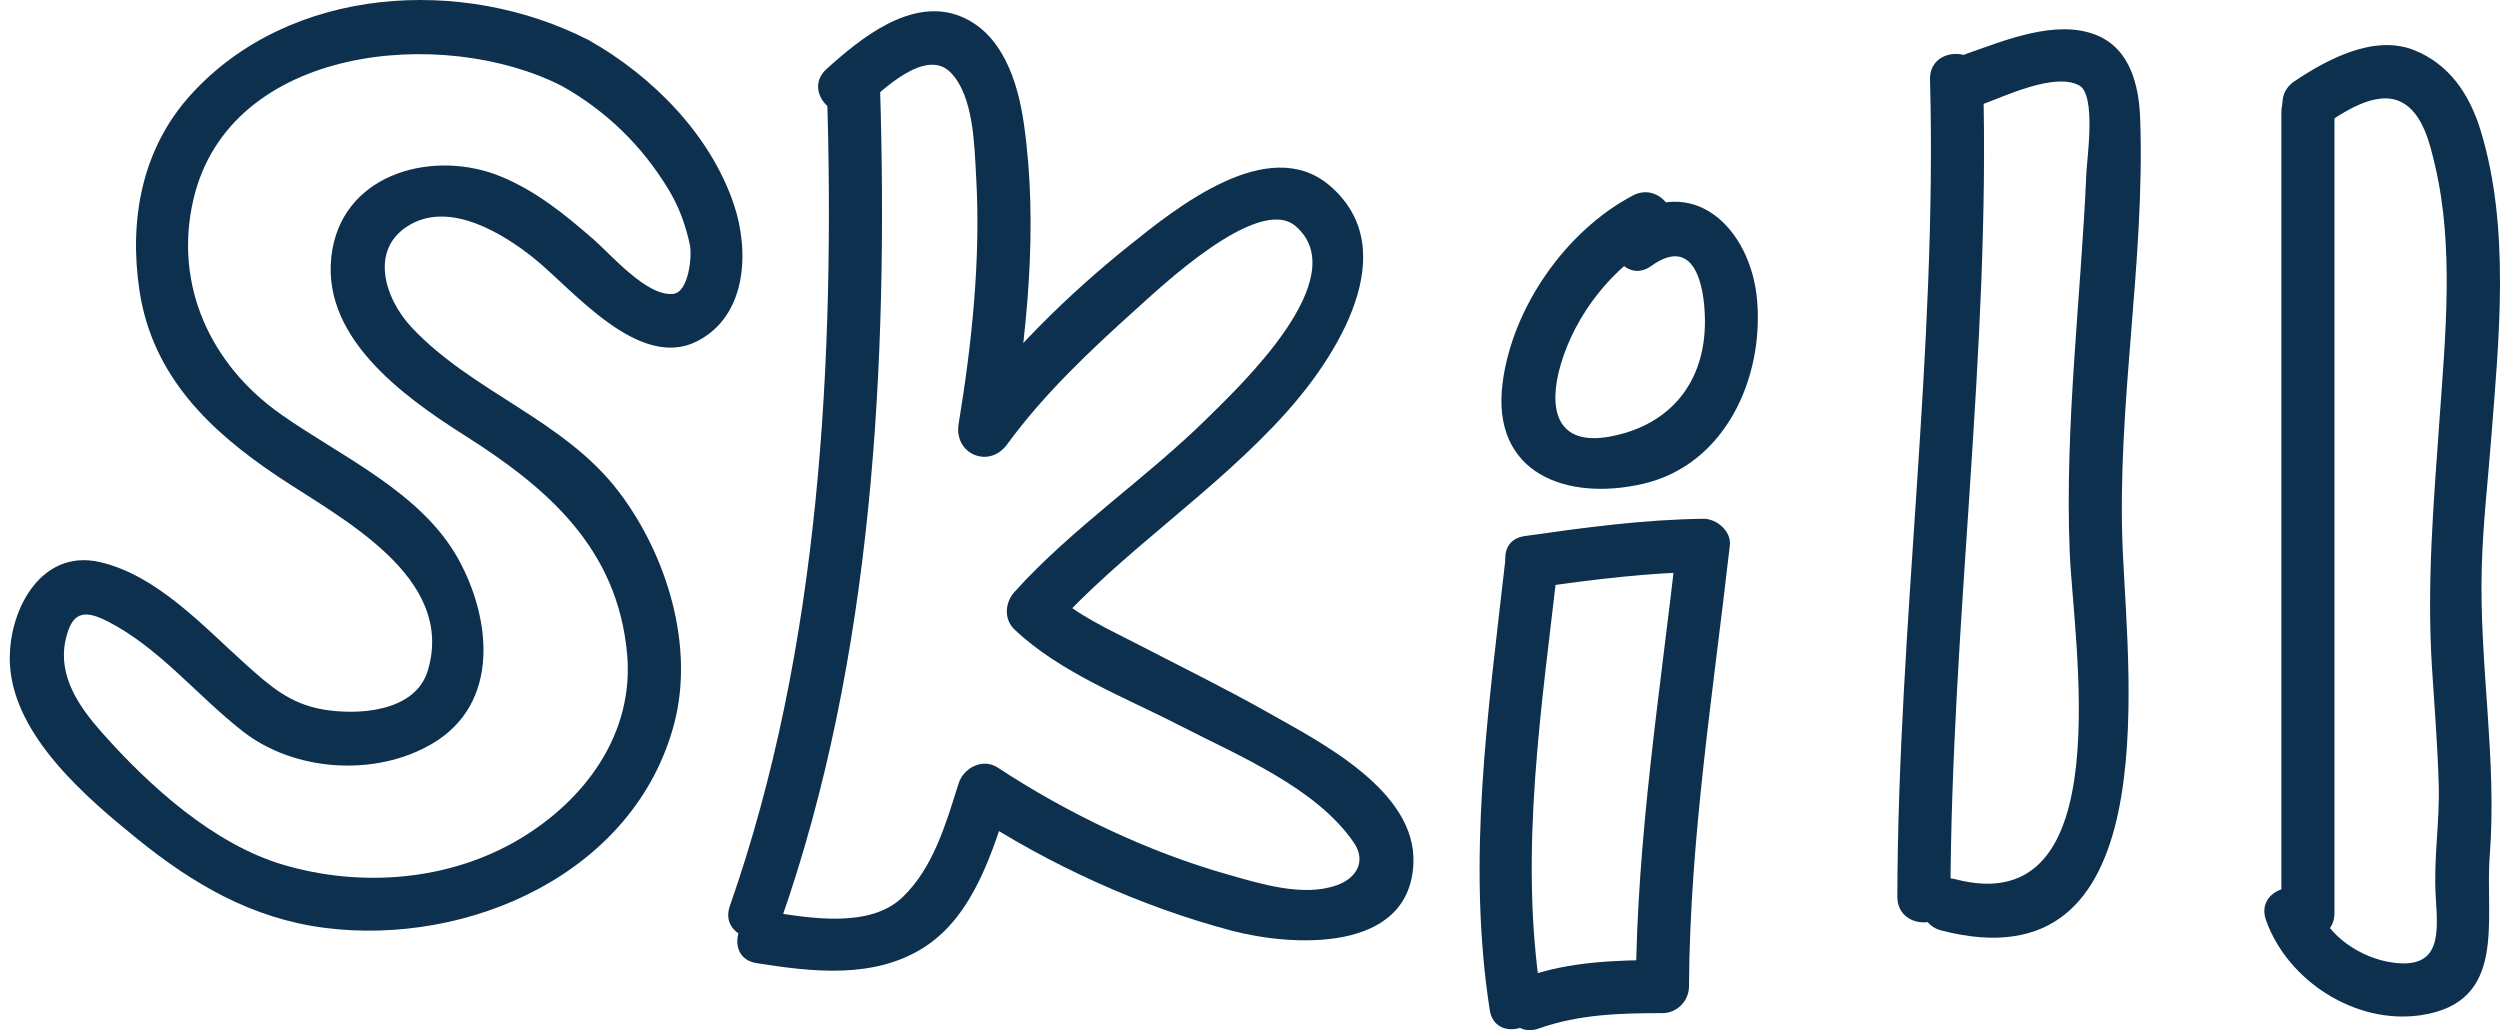
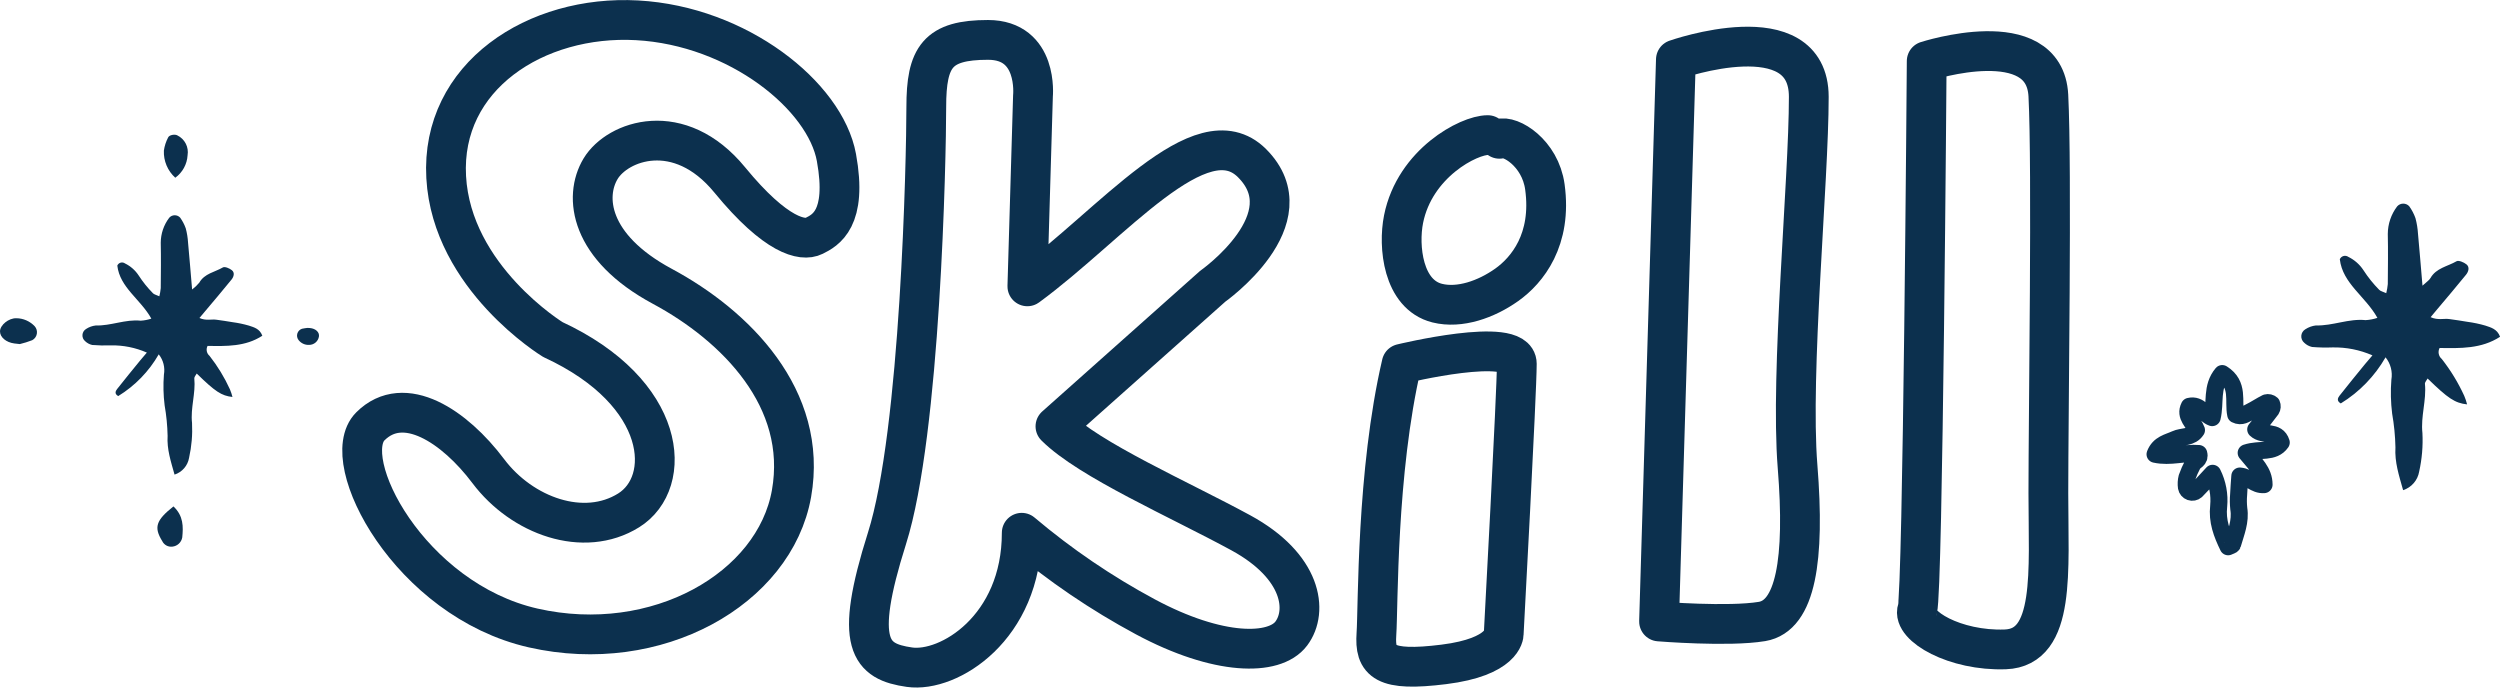
- <svg xmlns="http://www.w3.org/2000/svg" version="1.1" id="圖層_1" x="0px" y="0px" width="305.965px" height="125.964px" viewBox="0 0 305.965 125.964" enable-background="new 0 0 305.965 125.964" xml:space="preserve">
-   <g>
-     <path fill="#0C304E" d="M72.097,4.936C56.675-3,35.466-1.778,23.338,11.609c-6.003,6.626-7.565,15.344-6.268,23.958   c1.575,10.456,8.602,17.188,17.008,22.791c7.646,5.097,21.683,12.215,18.292,23.673c-1.519,5.134-8.569,5.522-12.799,4.803   c-4.105-0.698-6.538-2.876-9.526-5.555c-5.154-4.62-10.802-10.859-17.808-12.485C4.842,67.077,0.852,75.051,1.219,81.36   c0.508,8.738,9.369,16.279,15.61,21.328c6.809,5.508,13.992,9.705,22.807,10.856c17.667,2.308,38.072-6.664,42.882-25.002   c2.508-9.562-0.937-20.666-6.777-28.348c-6.707-8.821-17.86-12.159-25.325-20.085c-3.399-3.609-5.288-9.735-0.192-12.634   c4.951-2.817,11.351,1.099,15.135,4.139c4.765,3.829,12.843,13.824,20.003,10.126c6.058-3.128,6.364-10.983,4.477-16.652   C86.981,16.503,79.826,9.302,72.097,4.936c-3.654-2.064-6.929,3.551-3.28,5.612c5.411,3.057,9.736,7.273,12.966,12.58   c1.298,2.132,2.146,4.431,2.651,6.865c0.285,1.374-0.15,5.739-2.021,5.971c-3.205,0.396-7.634-4.806-9.769-6.664   c-3.494-3.041-7.014-5.91-11.324-7.691c-8.016-3.313-18.914-0.611-20.627,8.853c-1.9,10.495,8.549,17.99,16.188,22.833   c10.202,6.466,18.672,13.831,19.864,26.687c0.908,9.796-5.137,17.946-13.216,22.739c-8.604,5.105-19.341,5.913-28.821,3.128   c-8.572-2.518-16.418-9.648-22.208-16.166c-2.821-3.175-5.434-6.951-4.48-11.33c0.735-3.377,2.157-3.816,5.055-2.356   c6.381,3.214,11.097,9.206,16.678,13.538c6.362,4.938,16.241,5.556,23.173,1.465c8.312-4.906,7.194-15.259,3.186-22.544   c-4.538-8.246-14.42-12.586-21.787-17.789c-8.558-6.044-13.084-15.784-10.66-26.235c4.405-18.991,30.73-21.302,45.151-13.882   C72.537,12.463,75.826,6.854,72.097,4.936z" />
-   </g>
-   <g>
-     <path fill="#0C304E" d="M101.207,10.742c1,33.199-0.81,68.552-11.884,100.136c-1.391,3.966,4.89,5.656,6.268,1.728   c11.245-32.069,13.131-68.157,12.116-101.864C107.581,6.561,101.081,6.548,101.207,10.742L101.207,10.742z" />
-   </g>
-   <g>
-     <path fill="#0C304E" d="M105.755,13.04c2.16-1.949,7.548-7.271,10.591-4.164c2.832,2.89,2.898,8.942,3.115,12.662   c0.587,10.076-0.5,20.4-2.138,30.34c-0.609,3.693,3.726,5.545,5.94,2.504c4.439-6.098,10.187-11.526,15.777-16.54   c2.884-2.587,14.956-14.083,19.517-10.172c7.321,6.276-6.837,19.588-10.689,23.402c-7.534,7.459-16.614,13.5-23.709,21.371   c-1.162,1.289-1.333,3.329,0,4.596c5.545,5.272,13.518,8.294,20.221,11.752c7.019,3.621,16.737,7.592,21.337,14.373   c1.482,2.185,0.359,4.281-2.071,5.163c-4.122,1.496-9.398-0.167-13.396-1.302c-9.834-2.792-19.608-7.482-28.153-13.09   c-1.821-1.195-4.168,0.032-4.774,1.942c-1.546,4.877-3.073,10.303-6.878,13.944c-3.985,3.813-11.31,2.546-16.125,1.786   c-4.099-0.647-5.859,5.615-1.728,6.268c6.843,1.081,14.43,1.984,20.562-1.975c6.046-3.904,8.391-11.84,10.436-18.295   c-1.591,0.647-3.183,1.295-4.774,1.942c9.636,6.324,20.761,11.397,31.898,14.347c7.299,1.933,21.761,2.846,22.268-8.193   c0.41-8.932-11.409-14.886-17.864-18.534c-5.12-2.894-10.408-5.481-15.627-8.188c-3.614-1.874-7.754-3.701-10.737-6.536   c0,1.532,0,3.064,0,4.596c8.708-9.66,19.917-16.815,28.653-26.542c6.034-6.718,14.612-19.823,5.343-27.77   c-7.497-6.427-18.826,2.729-24.592,7.356c-7.518,6.032-14.817,13.201-20.507,21.018c1.98,0.834,3.96,1.669,5.94,2.504   c2.078-12.608,3.538-25.849,1.702-38.563c-0.723-5.003-2.597-10.934-7.679-13.019c-6.023-2.47-12.308,2.677-16.455,6.42   C98.041,11.258,102.653,15.84,105.755,13.04L105.755,13.04z" />
-   </g>
-   <g>
-     <path fill="#0C304E" d="M199.817,23.936c-8.208,4.35-14.739,13.705-15.921,22.936c-1.417,11.064,7.819,14.51,17.193,12.339   c10.046-2.326,14.793-12.924,13.954-22.496c-0.766-8.735-7.854-15.807-16.226-9.78c-3.369,2.424-0.129,8.066,3.28,5.612   c5.175-3.725,6.521,2.144,6.564,6.628c0.072,7.593-4.235,12.868-11.58,14.246c-6.691,1.256-7.631-3.481-6.072-8.804   c1.804-6.158,6.419-12.067,12.088-15.071C206.802,27.585,203.518,21.975,199.817,23.936L199.817,23.936z" />
-   </g>
-   <g>
-     <path fill="#0C304E" d="M188.321,71.876c6.695-0.954,13.366-1.798,20.136-1.884c-1.083-1.083-2.167-2.167-3.25-3.25   c-2.031,17.971-4.894,35.875-5,54c1.083-1.083,2.167-2.167,3.25-3.25c-5.729,0.007-11.414,0.183-16.864,2.116   c-3.922,1.391-2.233,7.673,1.728,6.268c4.931-1.749,9.959-1.877,15.136-1.884c1.779-0.002,3.24-1.477,3.25-3.25   c0.106-18.125,2.969-36.029,5-54c0.198-1.749-1.628-3.271-3.25-3.25c-7.35,0.093-14.599,1.081-21.864,2.116   C182.457,66.197,184.223,72.46,188.321,71.876L188.321,71.876z" />
-   </g>
-   <g>
-     <path fill="#0C304E" d="M184.207,68.742c-2.067,18.308-4.731,36.483-1.884,54.864c0.64,4.132,6.903,2.372,6.268-1.728   c-2.742-17.7,0.127-35.519,2.116-53.136C191.177,64.581,184.672,64.626,184.207,68.742L184.207,68.742z" />
-   </g>
-   <g>
-     <path fill="#0C304E" d="M236.207,9.742c0.896,33.405-3.904,66.616-4,100c-0.012,4.192,6.488,4.191,6.5,0   c0.096-33.384,4.896-66.595,4-100C242.595,5.559,236.095,5.548,236.207,9.742L236.207,9.742z" />
-   </g>
-   <g>
-     <path fill="#0C304E" d="M242.321,12.876c2.864-0.995,9.094-4.089,12.152-2.413c2.082,1.141,0.953,8.886,0.876,10.645   c-0.677,15.396-2.666,31.024-2.047,46.434c0.448,11.165,6.291,45.315-13.981,40.067c-4.062-1.052-5.783,5.218-1.729,6.268   c27.376,7.087,22.946-30.123,22.21-46.334c-0.803-17.651,2.724-35.254,2.131-52.914c-0.139-4.124-1.19-8.667-5.402-10.35   c-4.944-1.976-11.293,0.717-15.938,2.331C236.659,7.975,238.351,14.255,242.321,12.876L242.321,12.876z" />
-   </g>
-   <g>
-     <path fill="#0C304E" d="M279.207,13.742c0,32.667,0,65.333,0,98c0,4.191,6.5,4.191,6.5,0c0-32.667,0-65.333,0-98   C285.707,9.551,279.207,9.551,279.207,13.742L279.207,13.742z" />
-   </g>
-   <g>
-     <path fill="#0C304E" d="M284.098,15.548c2.438-1.636,6.588-4.606,9.727-3.088c2.723,1.317,3.594,5.243,4.21,7.883   c2.298,9.838,1.255,20.672,0.553,30.643c-0.734,10.412-1.61,20.393-0.939,30.856c0.304,4.733,0.682,9.455,0.817,14.197   c0.131,4.59-0.649,9.141-0.365,13.711c0.279,4.482,0.708,8.91-5.315,8.05c-3.834-0.547-7.873-3.19-9.193-6.922   c-1.388-3.923-7.669-2.234-6.268,1.728c2.63,7.438,10.959,12.804,18.91,11.646c10.725-1.562,7.868-11.648,8.474-19.51   c0.911-11.837-1.314-23.572-0.975-35.4c0.151-5.243,0.75-10.482,1.157-15.709c0.952-12.229,2.351-25.789-1.311-37.71   c-1.337-4.353-3.814-8.077-8.143-9.794c-4.904-1.946-10.674,1.159-14.62,3.808C277.356,12.259,280.606,17.892,284.098,15.548   L284.098,15.548z" />
+ <svg xmlns="http://www.w3.org/2000/svg" width="440" height="121.045" viewBox="0 0 440 121.045">
+   <g id="skill" transform="translate(-285.537 -342.427)">
+     <path id="Path_2765" data-name="Path 2765" d="M383.6,402.188s-17.789-10.843-18.777-28.587,15.812-28.587,33.6-27.6,33.107,13.308,35.083,24.151-1.977,12.815-3.953,13.8-6.665.09-14.824-9.858c-8.894-10.843-19.765-6.9-22.73-1.972s-1.977,13.8,10.871,20.7,25.695,19.715,22.73,36.473-23.718,28.587-45.46,23.658-34.589-29.573-28.659-35.488,14.824,0,20.753,7.886,16.8,11.829,24.706,6.9S403.86,411.552,383.6,402.188Z" transform="translate(-0.757)" fill="none" stroke="#0c304e" stroke-linejoin="round" stroke-width="7" />
+     <path id="Path_2766" data-name="Path 2766" d="M468.169,392.874l.988-33.516s.988-9.858-7.906-9.858-10.871,2.957-10.871,11.829-.988,57.174-6.918,75.9-2.965,21.687,3.953,22.673,19.765-6.9,19.765-23.658a126.137,126.137,0,0,0,21.742,14.786c12.847,6.9,22.73,6.9,25.695,2.957s1.977-11.829-8.894-17.744-26.683-12.815-32.612-18.73l27.671-24.644s16.8-11.829,6.918-21.687C498.75,362.261,482.993,382.03,468.169,392.874Z" transform="translate(-1.817 -0.051)" fill="none" stroke="#0c304e" stroke-linejoin="round" stroke-width="7" />
+     <path id="Path_2767" data-name="Path 2767" d="M550.32,366.5c-3.342-.013-12.847,4.929-14.824,14.786-.96,4.784-.134,13.274,5.93,14.786,3.953.986,8.619-.662,12.224-3.219s7.994-7.94,6.718-17.236c-.824-6-6.112-9.176-8-8.469" transform="translate(-2.931 -0.293)" fill="none" stroke="#0c304e" stroke-linecap="round" stroke-linejoin="round" stroke-width="7" />
+     <path id="Path_2768" data-name="Path 2768" d="M535.106,407.3s20.267-4.929,20.267,0-2.307,47.563-2.307,47.563,0,4.026-10.541,5.34-12.189-.493-11.859-5.34S530.651,426.36,535.106,407.3Z" transform="translate(-2.878 -0.842)" fill="none" stroke="#0c304e" stroke-linejoin="round" stroke-width="7" />
+     <path id="Path_2769" data-name="Path 2769" d="M581,451.872l2.965-98.9s23.389-8.214,23.389,6.572-3.295,48.631-1.977,65.06-.33,26.286-6.26,27.272S581,451.872,581,451.872Z" transform="translate(-3.47 -0.068)" fill="none" stroke="#0c304e" stroke-linejoin="round" stroke-width="7" />
+     <path id="Path_2770" data-name="Path 2770" d="M628.646,353.258s20.753-6.711,21.412,6.071,0,56.244,0,69.984,1.318,27.164-7.576,27.483-16.471-4.154-15.483-7.03S628.646,353.258,628.646,353.258Z" transform="translate(-4.009 -0.079)" fill="none" stroke="#0c304e" stroke-linejoin="round" stroke-width="7" />
+     <path id="Path_2771" data-name="Path 2771" stroke="#0c304e" d="M685.372,423.031c1.494,1.879,3.144,3.26,3.146,5.589-1.645.134-2.591-1.37-4.263-1.513-.078,1.164-.171,2.2-.21,3.24a12.82,12.82,0,0,0,.025,2.51c.362,2.232-.517,4.243-1.106,6.3-.042.15-.4.217-.766.4-1.111-2.284-1.97-4.518-1.666-7.174a10.624,10.624,0,0,0-1.072-5.755c-1.08,1.157-1.957,2.145-2.892,3.078a1.04,1.04,0,0,1-1.709-.6,4.467,4.467,0,0,1,.093-1.747,16.4,16.4,0,0,1,1.015-2.313c.292-.607,1.379-.729,1.058-1.9-2.425-.22-4.97.729-7.693.127.714-1.855,2.312-2.059,3.584-2.655,1.187-.556,2.787-.176,3.707-1.594-.454-1.331-2.163-2.415-1.264-4.182,1.858-.447,2.584,1.464,4.027,1.984.634-2.615-.214-5.4,1.77-7.75,3.059,1.925,1.876,4.86,2.373,7.217,1.018.516,1.75-.106,2.488-.464,1-.483,1.911-1.124,2.906-1.612a1.017,1.017,0,0,1,.941.219,1.04,1.04,0,0,1-.071.971c-.852,1.162-1.773,2.278-2.741,3.5,1.326,1.281,3.789.018,4.491,2.3C690.19,423.159,687.754,422.235,685.372,423.031Z" fill="none" transform="translate(-4.507 -0.899)" stroke-linecap="round" stroke-linejoin="round" stroke-width="3" fill-rule="evenodd" />
+     <g id="Group_2501" data-name="Group 2501" transform="translate(285.537 366.132)">
+       <path id="Path_2772" data-name="Path 2772" d="M313.646,405.289a20.689,20.689,0,0,1-7.13,7.345c-.695-.386-.479-.878-.208-1.224,1.341-1.712,2.727-3.392,4.1-5.079.362-.446.742-.874,1.148-1.351a15.054,15.054,0,0,0-6.356-1.271,27.271,27.271,0,0,1-3.262-.069,2.614,2.614,0,0,1-1.239-.663,1.321,1.321,0,0,1,.164-2.157,3.9,3.9,0,0,1,1.688-.611c2.684.082,5.215-1.125,7.919-.845a7.2,7.2,0,0,0,1.874-.361c-1.9-3.426-5.542-5.46-5.989-9.336a.9.9,0,0,1,1.355-.379,6.06,6.06,0,0,1,2.408,2.123,19.49,19.49,0,0,0,2.5,3.112c.2.23.592.295,1.136.549a9.744,9.744,0,0,0,.247-1.445c.022-2.665.058-5.329,0-7.992a7.309,7.309,0,0,1,1.491-4.387,1.292,1.292,0,0,1,1.914-.031,7.487,7.487,0,0,1,1,1.909,12.6,12.6,0,0,1,.4,2.495c.244,2.607.454,5.219.714,8.257a7.632,7.632,0,0,0,1.265-1.207c.917-1.62,2.735-1.854,4.15-2.679.335-.2,1.175.156,1.589.491.55.449.317,1.168-.059,1.637-1.516,1.882-3.091,3.717-4.646,5.57-.284.34-.568.679-1.007,1.2,1.151.53,2.117.174,3.016.309.952.139,1.907.266,2.853.435a19.352,19.352,0,0,1,2.844.6c.887.3,1.9.541,2.353,1.78-2.98,1.946-6.36,1.837-9.637,1.788a1.428,1.428,0,0,0,.347,1.753,28.99,28.99,0,0,1,3.581,5.876,9.083,9.083,0,0,1,.455,1.361c-1.938-.214-3.033-.94-6.291-4.125-.165.315-.452.6-.426.855.265,2.63-.692,5.173-.4,7.847a22.777,22.777,0,0,1-.517,6.111,3.774,3.774,0,0,1-2.561,2.976c-.653-2.342-1.365-4.452-1.221-6.834a35.486,35.486,0,0,0-.526-5.366,26.618,26.618,0,0,1-.123-5.4A4.469,4.469,0,0,0,313.646,405.289Z" transform="translate(-285.709 -366.629)" fill="#0c304e" fill-rule="evenodd" />
+       <path id="Path_2773" data-name="Path 2773" d="M316.392,432.794c1.779,1.662,1.74,3.58,1.549,5.467a1.969,1.969,0,0,1-1.739,1.611,1.737,1.737,0,0,1-1.781-.971C312.92,436.48,313.3,435.247,316.392,432.794Z" transform="translate(-285.866 -367.369)" fill="#0c304e" fill-rule="evenodd" />
+       <path id="Path_2774" data-name="Path 2774" d="M289.026,403.743c-.49-.055-.73-.078-.969-.109-1.46-.19-2.539-1.112-2.519-2.151.022-1.084,1.517-2.325,2.872-2.289a4.5,4.5,0,0,1,3.235,1.412,1.586,1.586,0,0,1-.444,2.457A17.4,17.4,0,0,1,289.026,403.743Z" transform="translate(-285.537 -366.89)" fill="#0c304e" fill-rule="evenodd" />
+       <path id="Path_2775" data-name="Path 2775" d="M316.727,374a6.08,6.08,0,0,1-2.005-4.771,7.063,7.063,0,0,1,.75-2.322c.2-.449,1.179-.607,1.612-.366a3.293,3.293,0,0,1,1.808,3.514A5.255,5.255,0,0,1,316.727,374Z" transform="translate(-285.879 -366.424)" fill="#0c304e" fill-rule="evenodd" />
+       <path id="Path_2776" data-name="Path 2776" d="M340.264,400.92c.21.012.33.014.448.025,1.019.093,1.709.752,1.577,1.509a1.751,1.751,0,0,1-1.736,1.458,2.207,2.207,0,0,1-1.847-.851,1.268,1.268,0,0,1,.6-1.989C339.651,400.989,340.005,400.96,340.264,400.92Z" transform="translate(-286.158 -366.915)" fill="#0c304e" fill-rule="evenodd" />
+     </g>
+     <g id="Group_2502" data-name="Group 2502" transform="translate(690.557 378.268)">
+       <path id="Path_2777" data-name="Path 2777" d="M710.207,405.781a22.872,22.872,0,0,1-7.878,8.116c-.768-.427-.53-.97-.229-1.353,1.481-1.892,3.012-3.748,4.53-5.612.4-.491.82-.965,1.269-1.492a16.633,16.633,0,0,0-7.023-1.4,30.306,30.306,0,0,1-3.6-.077,2.879,2.879,0,0,1-1.369-.733,1.459,1.459,0,0,1,.181-2.383,4.315,4.315,0,0,1,1.865-.676c2.966.091,5.762-1.242,8.75-.934a7.923,7.923,0,0,0,2.069-.4c-2.1-3.786-6.123-6.034-6.616-10.316a1,1,0,0,1,1.5-.418,6.681,6.681,0,0,1,2.661,2.346,21.582,21.582,0,0,0,2.757,3.438c.221.253.655.326,1.255.606a10.734,10.734,0,0,0,.273-1.6c.024-2.944.065-5.888,0-8.829a8.084,8.084,0,0,1,1.647-4.847,1.429,1.429,0,0,1,2.116-.033,8.29,8.29,0,0,1,1.108,2.109,13.983,13.983,0,0,1,.446,2.757c.269,2.881.5,5.766.788,9.123.714-.666,1.172-.936,1.4-1.334,1.014-1.789,3.021-2.048,4.585-2.96.37-.217,1.3.172,1.756.543.608.494.351,1.29-.065,1.809-1.676,2.078-3.416,4.107-5.134,6.153l-1.112,1.33c1.272.586,2.338.193,3.332.34,1.05.155,2.107.295,3.153.481a21.34,21.34,0,0,1,3.142.661c.981.332,2.1.6,2.6,1.968-3.293,2.149-7.027,2.029-10.646,1.975a1.577,1.577,0,0,0,.383,1.935,32.051,32.051,0,0,1,3.957,6.493,10.051,10.051,0,0,1,.5,1.5c-2.141-.237-3.35-1.039-6.95-4.558-.182.349-.5.664-.47.944.292,2.906-.765,5.716-.441,8.669a25.213,25.213,0,0,1-.57,6.753,4.174,4.174,0,0,1-2.829,3.289c-.722-2.589-1.508-4.919-1.35-7.552a39.235,39.235,0,0,0-.581-5.927,29.54,29.54,0,0,1-.135-5.965A4.941,4.941,0,0,0,710.207,405.781Z" transform="translate(-695.37 -378.735)" fill="#0c304e" fill-rule="evenodd" />
+     </g>
  </g>
</svg>
